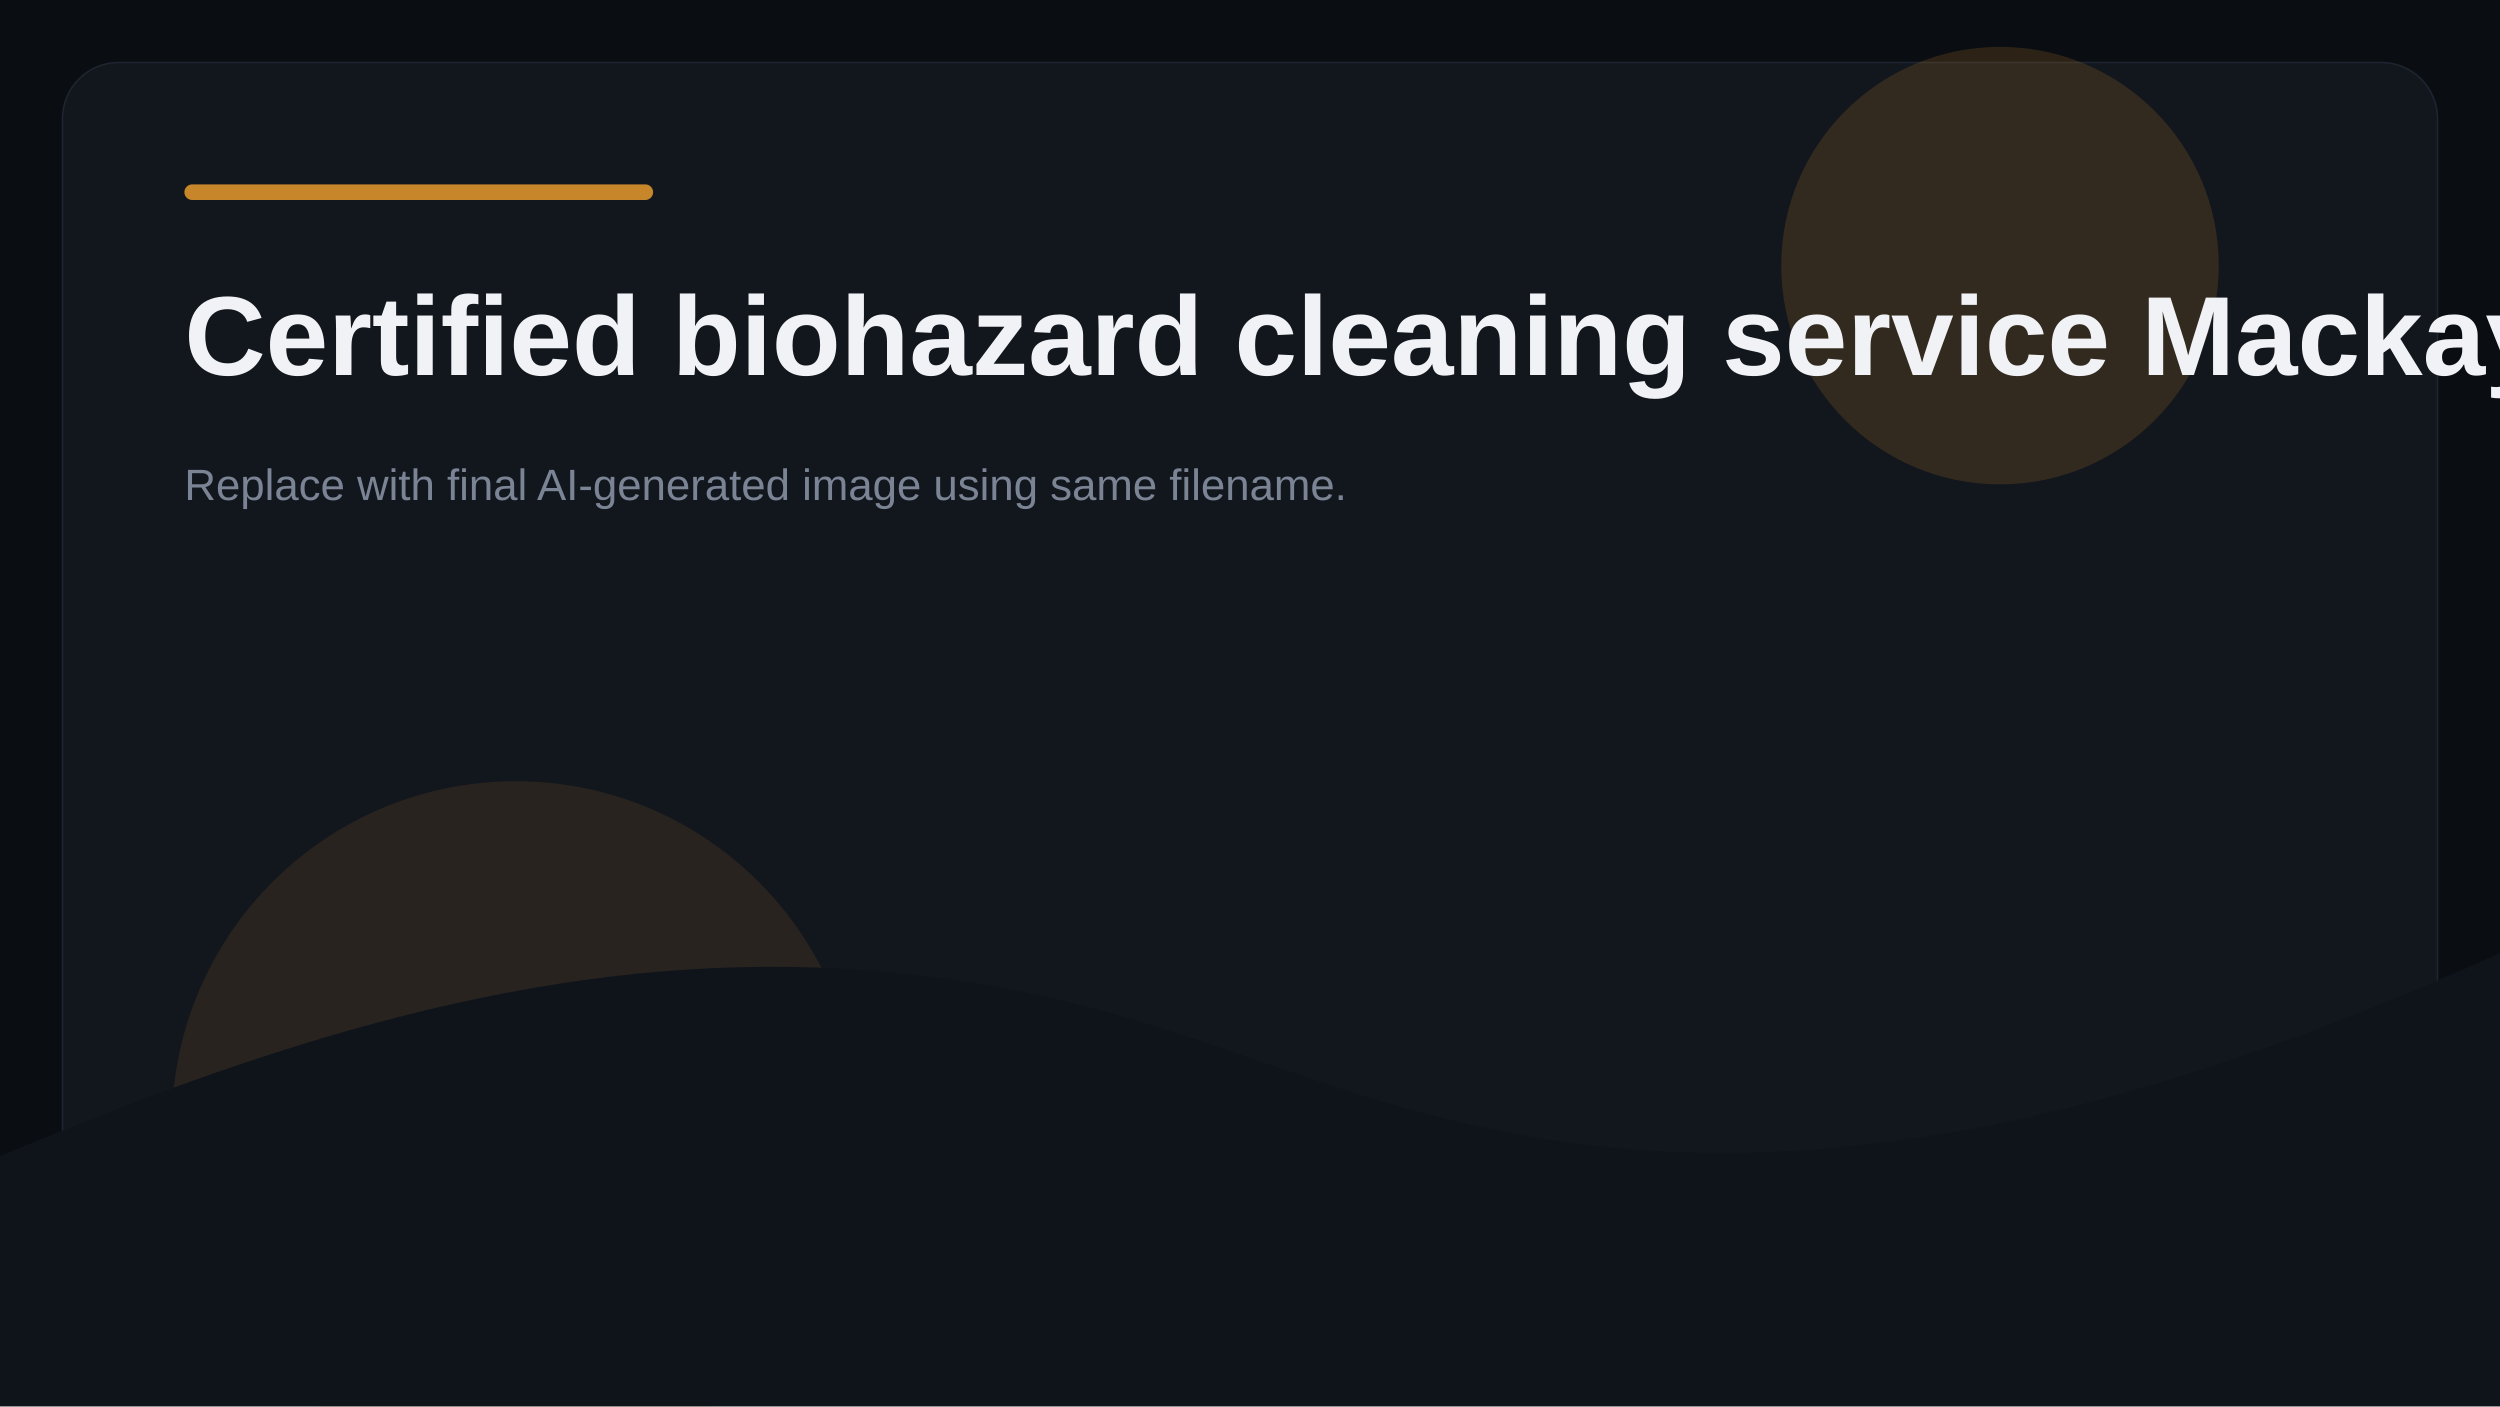
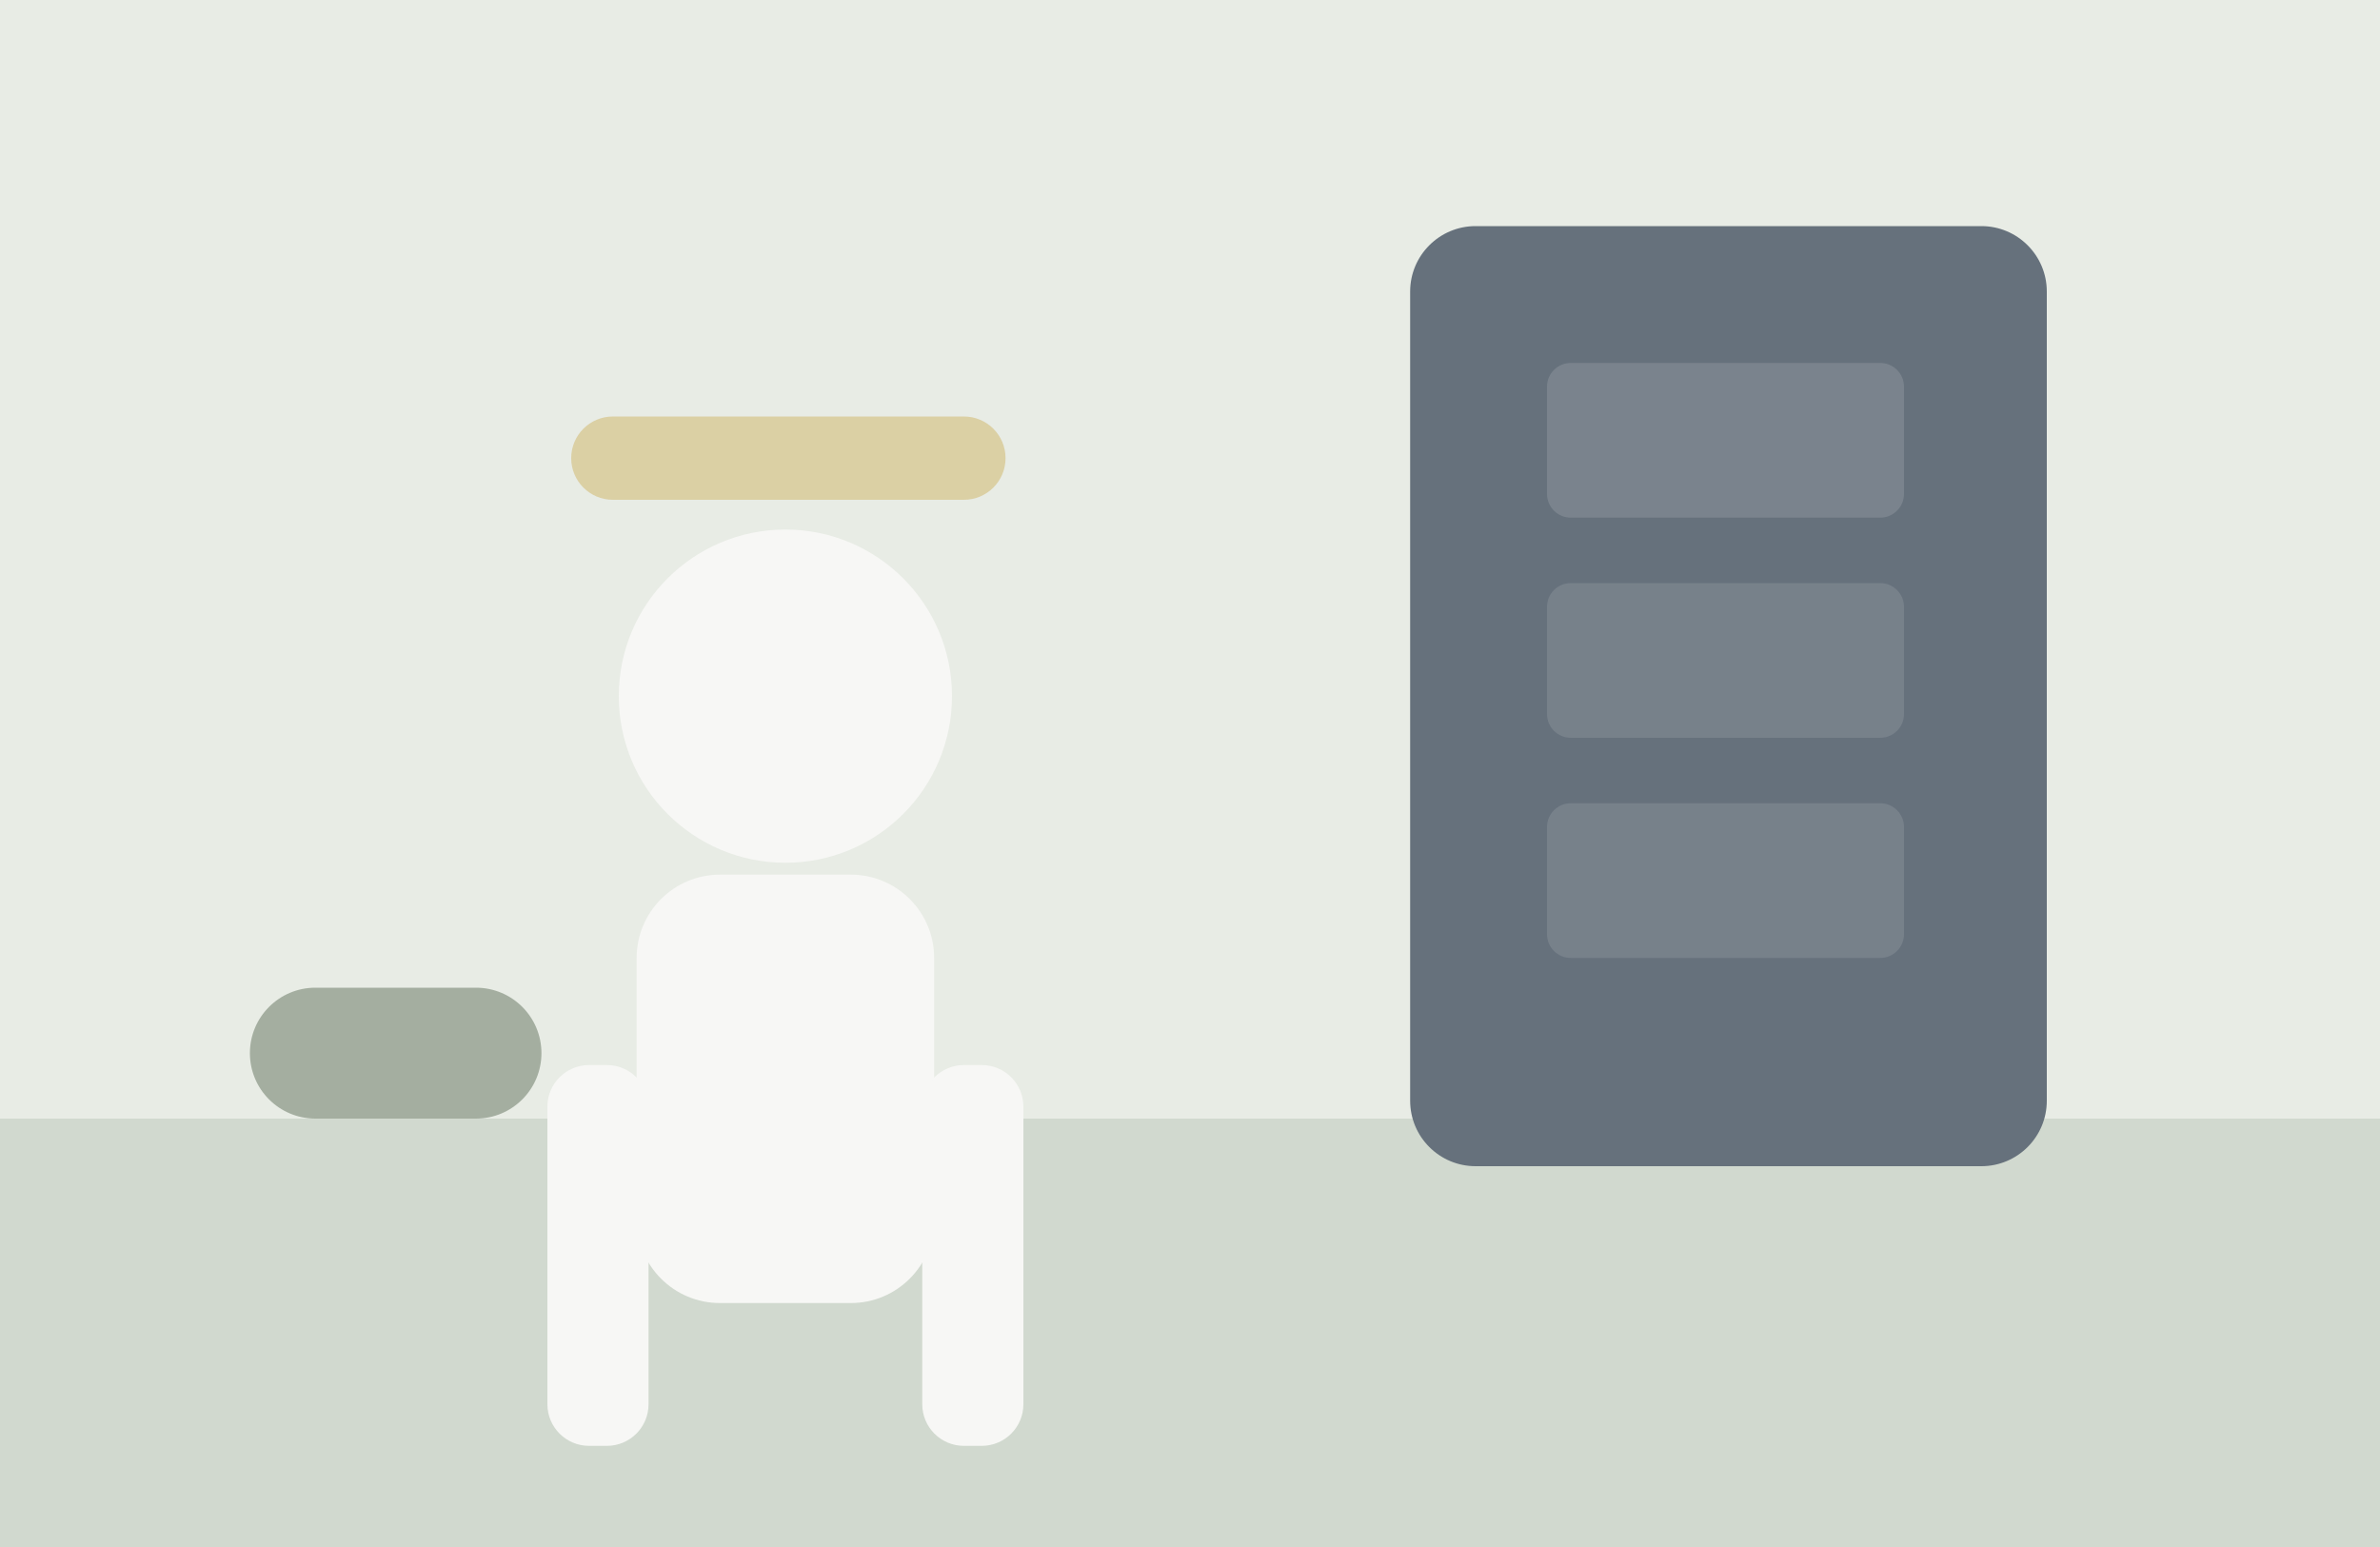
- <svg xmlns="http://www.w3.org/2000/svg" width="1600" height="900" viewBox="0 0 1600 900" fill="none">
-   <rect width="1600" height="900" fill="#0A0D12" />
-   <rect x="40" y="40" width="1520" height="820" rx="36" fill="#12161D" stroke="#1E2530" />
-   <circle cx="1280" cy="170" r="140" fill="#C8862A" fill-opacity="0.18" />
-   <circle cx="330" cy="720" r="220" fill="#C8862A" fill-opacity="0.12" />
-   <path d="M0 740C190 660 360 610 540 620C760 632 840 720 1050 736C1220 748 1400 700 1600 610V900H0V740Z" fill="#0F141B" />
-   <rect x="118" y="118" width="300" height="10" rx="5" fill="#C8862A" />
-   <text x="118" y="240" fill="#F0F2F5" font-size="72" font-family="Arial, sans-serif" font-weight="700">Certified biohazard cleaning service Mackay</text>
-   <text x="118" y="320" fill="#7A8494" font-size="28" font-family="Arial, sans-serif">Replace with final AI-generated image using same filename.</text>
+ <svg xmlns="http://www.w3.org/2000/svg" width="800" height="520" viewBox="0 0 800 520" fill="none">
+   <rect width="800" height="520" fill="#E8ECE5" />
+   <rect y="376" width="800" height="144" fill="#D1D9CF" />
+   <rect x="474" y="76" width="214" height="316" rx="22" fill="#66717C" />
+   <rect x="520" y="122" width="120" height="52" rx="8" fill="#F7F7F5" fill-opacity="0.14" />
+   <rect x="520" y="196" width="120" height="52" rx="8" fill="#F7F7F5" fill-opacity="0.12" />
+   <rect x="520" y="270" width="120" height="52" rx="8" fill="#F7F7F5" fill-opacity="0.12" />
+   <circle cx="264" cy="234" r="56" fill="#F7F7F5" />
+   <rect x="214" y="294" width="100" height="144" rx="28" fill="#F7F7F5" />
+   <rect x="184" y="358" width="34" height="128" rx="14" fill="#F7F7F5" />
+   <rect x="310" y="358" width="34" height="128" rx="14" fill="#F7F7F5" />
+   <rect x="192" y="140" width="146" height="28" rx="14" fill="#C49A2C" fill-opacity="0.35" />
+   <rect x="84" y="332" width="98" height="44" rx="22" fill="#A4AEA0" />
</svg>
